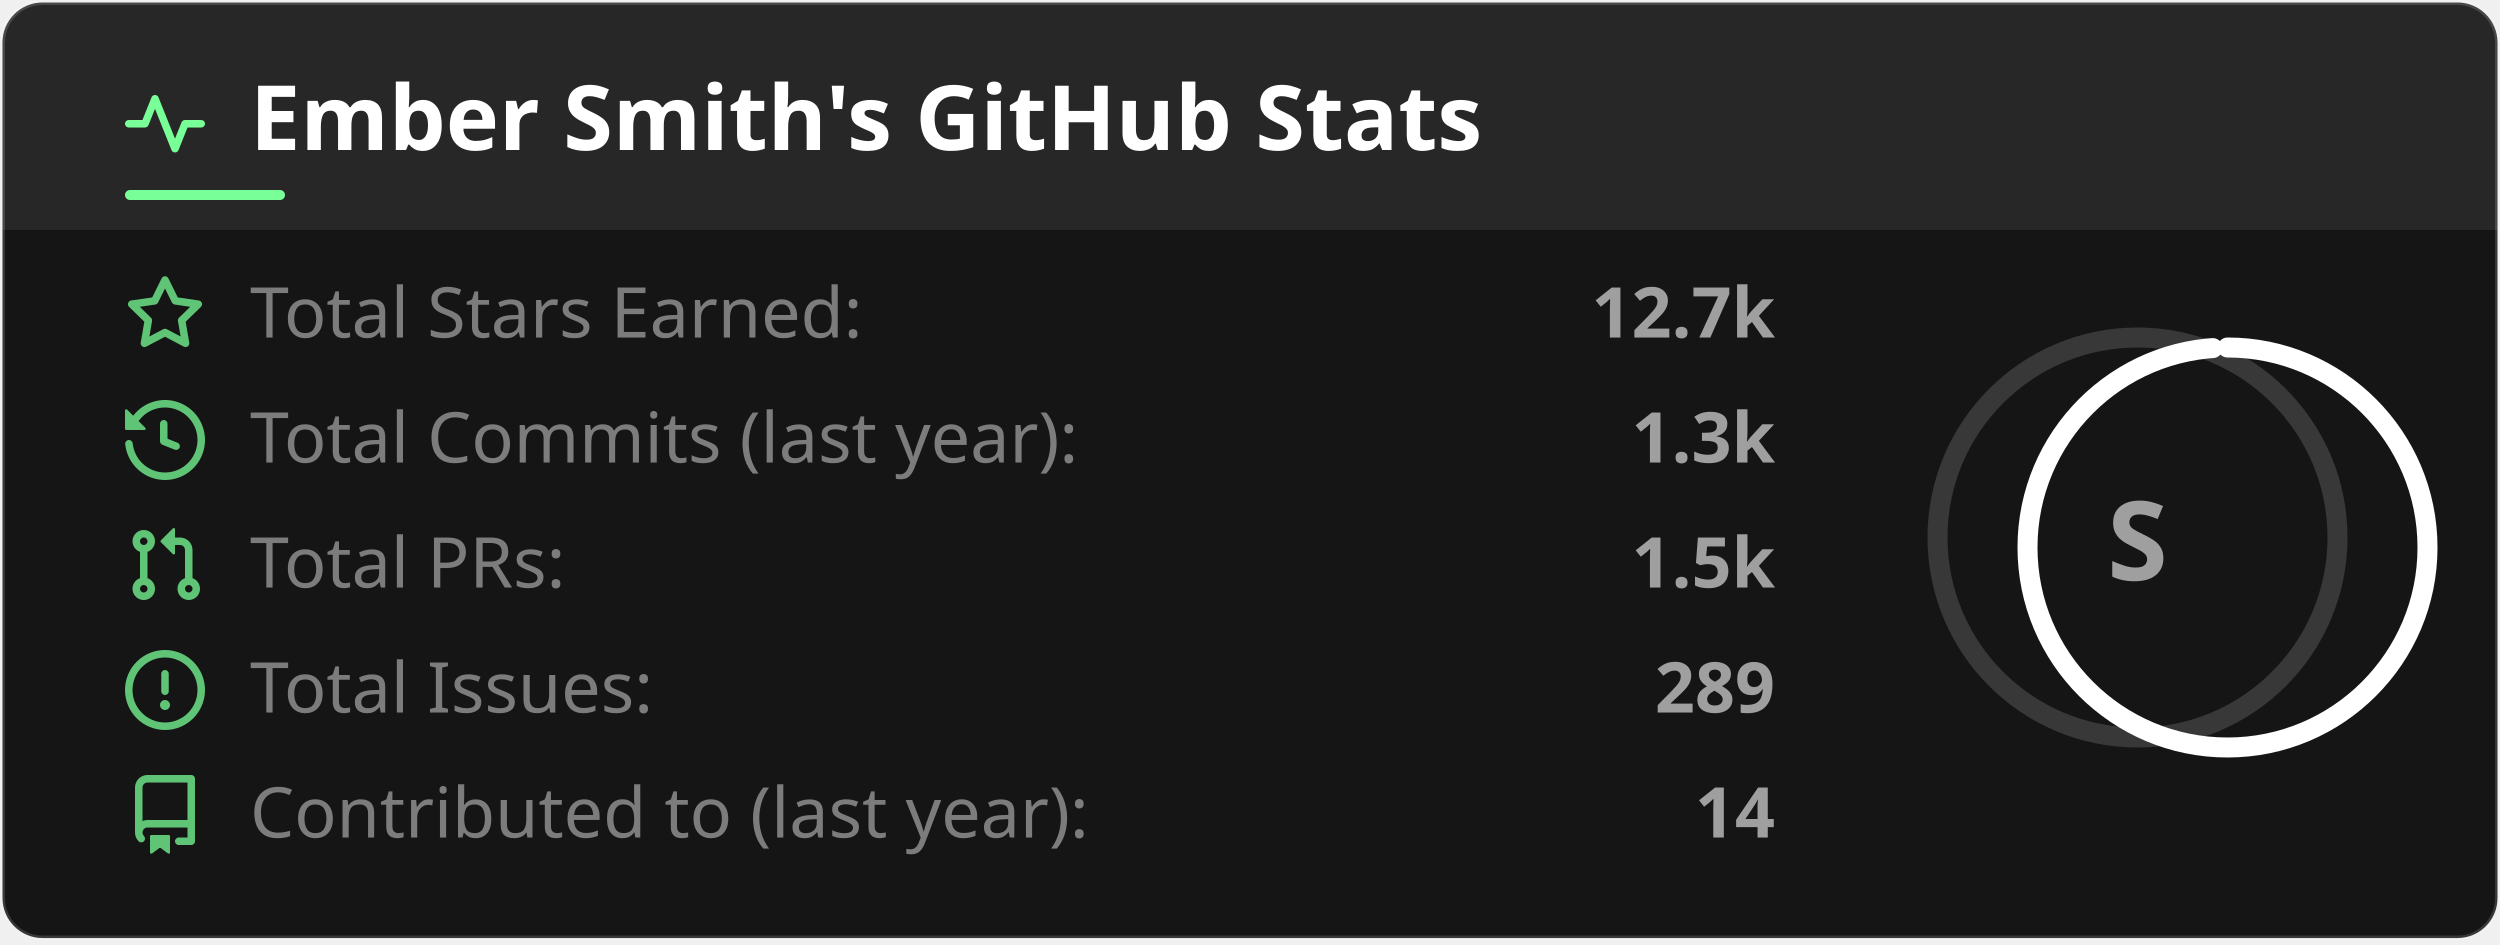
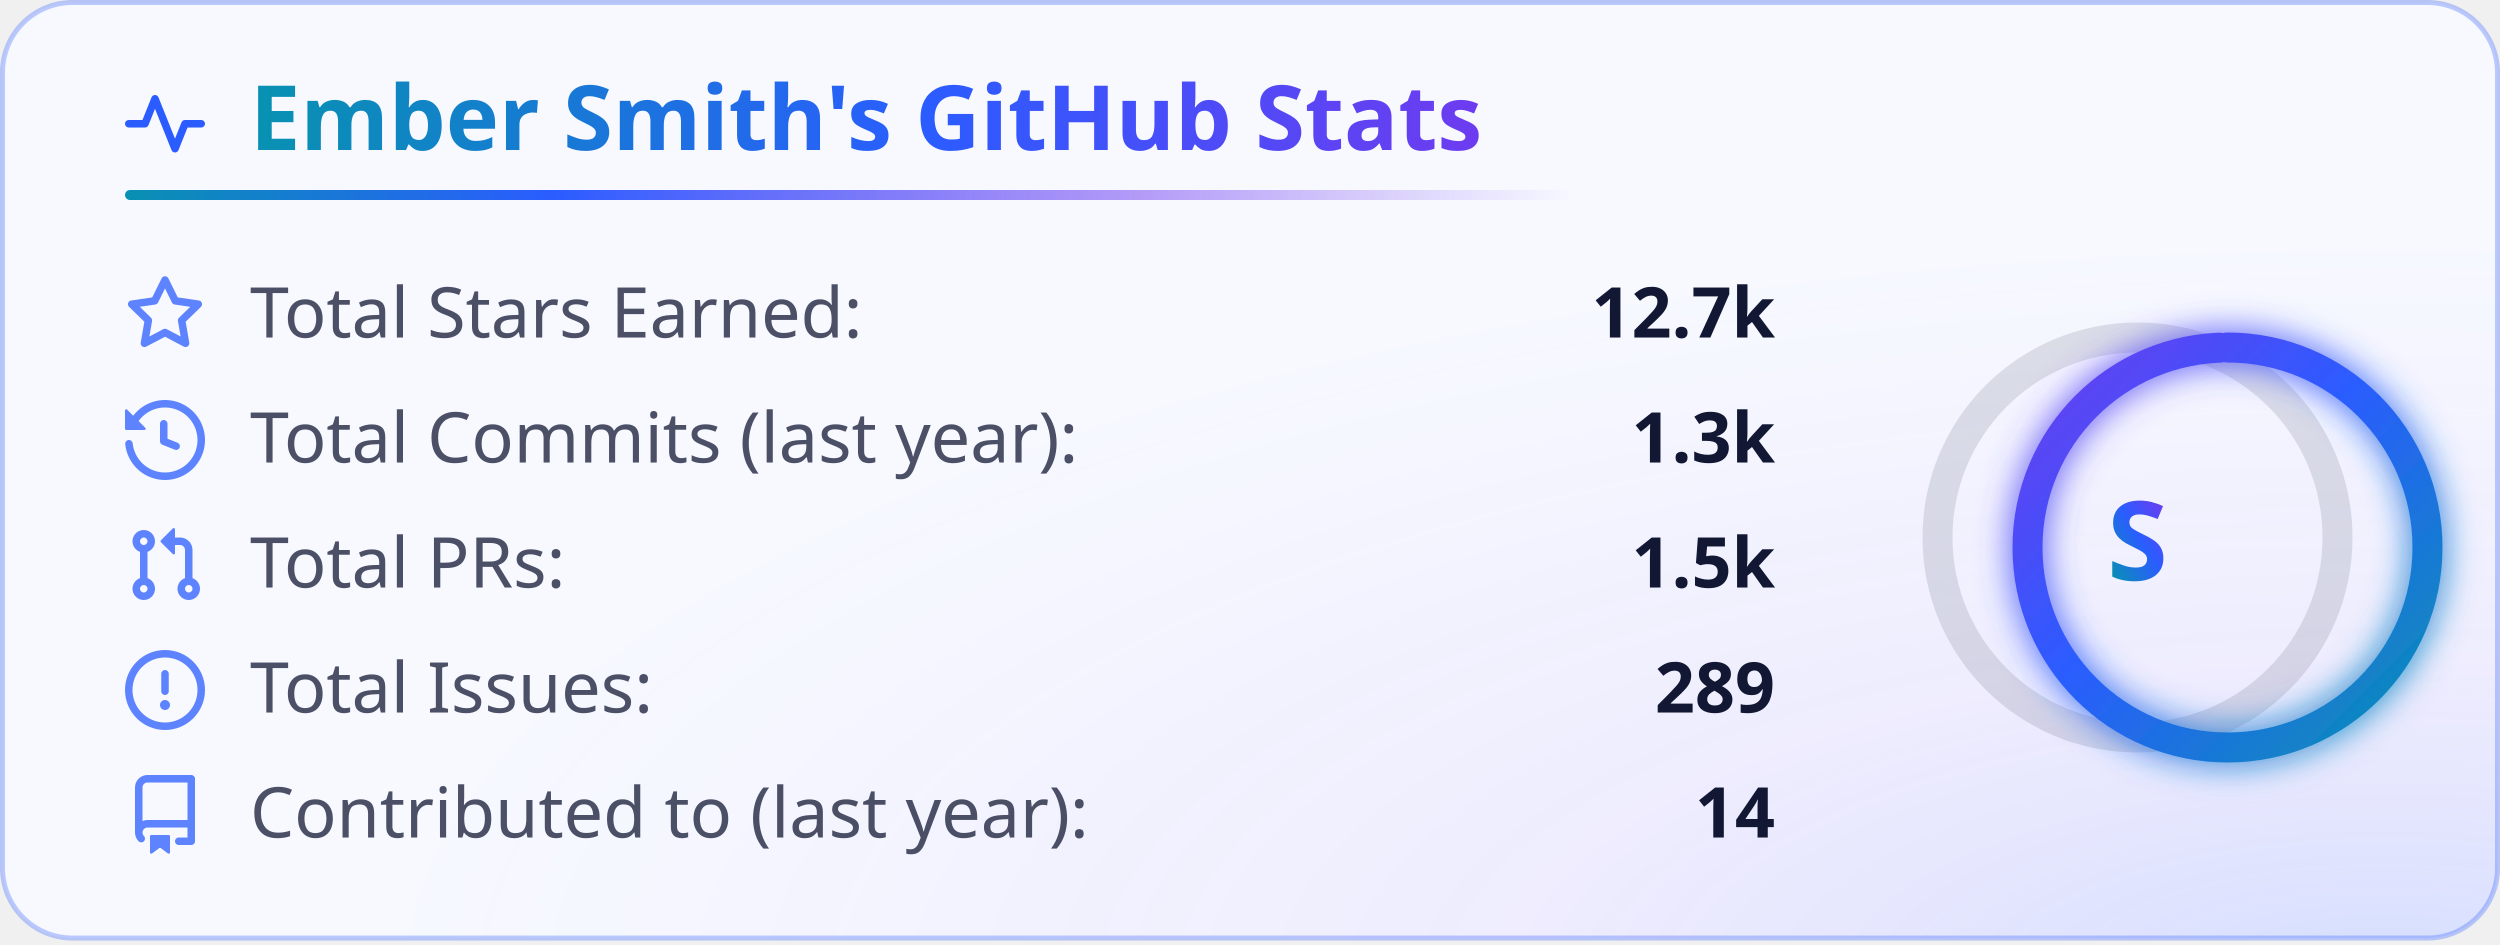
<svg xmlns="http://www.w3.org/2000/svg" width="500" height="189" viewBox="0 0 500 189" fill="none" role="img" aria-labelledby="title-id desc-id">
  <style>
    .header {
      font: 600 18px 'Segoe UI', Ubuntu, "Helvetica Neue", Sans-Serif;
-       fill: #fff;
+       fill: url(#heat);
      animation: fadeInAnimation 0.8s ease-in-out backwards;
    }
    /* The icon reads against the title rather than with it, so it keeps its own color. */
    .title-icon {
-       fill: #79ff97;
+       fill: #2b5cff;
      animation: fadeInAnimation 0.8s ease-in-out backwards;
    }
    .title-accent {
-       fill: #79ff97;
-       animation: fadeInAnimation 0.8s ease-in-out backwards;
-     }
-     .title-band {
-       fill: #fff;
-       opacity: 0.08;
+       transform-box: fill-box;
+       transform-origin: left center;
+       animation: trailAnimation 0.9s cubic-bezier(0.2, 0.7, 0.2, 1) 0.2s backwards;
    }
    @supports(-moz-appearance: auto) {
      /* Selector detects Firefox */
      .header {
        font-size: 15.5px;
      }
    }
    .stat {
      font: 400 14px 'Segoe UI', Ubuntu, "Helvetica Neue", Sans-Serif;
-       fill: #9f9f9f;
+       fill: #121833;
      font-variant-numeric: tabular-nums;
    }
    @supports(-moz-appearance: auto) {
      /* Selector detects Firefox */
      .stat {
        font-size: 12px;
      }
    }
    .stagger {
      animation: fadeInAnimation 0.3s ease-in-out backwards;
    }
    .rank-text {
      font: 700 22px 'Segoe UI', Ubuntu, "Helvetica Neue", Sans-Serif;
-       fill: #9f9f9f;
+       fill: url(#heat-ring);
      transform: translate(-5px, 5px);
      animation: scaleInAnimation 0.3s ease-in-out backwards;
    }
    .rank-percentile-header {
      font-size: 14px;
    }
    .rank-percentile-text {
      font-size: 16px;
    }
    /* Labels recede so that the values read first. */
    .not_bold {
      font-weight: 400;
      opacity: 0.75;
    }
    .bold {
      font-weight: 600;
    }
    .icon {
-       fill: #79ff97;
+       fill: #2b5cff;
      opacity: 0.75;
      display: block;
    }
    .rank-circle-rim {
-       stroke: #fff;
+       stroke: #121833;
      fill: none;
-       stroke-width: 4;
-       opacity: 0.15;
+       stroke-width: 6;
+       opacity: 0.12;
    }
    .rank-circle {
-       stroke: #fff;
-       stroke-dasharray: 250;
+       stroke: url(#heat-ring);
+       stroke-dasharray: 251.327;
      fill: none;
-       stroke-width: 4;
+       stroke-width: 6;
      stroke-linecap: round;
      opacity: 1;
      transform-origin: -10px 8px;
      transform: rotate(-90deg);
      stroke-dashoffset: 1.612;
      animation: rankAnimation 0.8s backwards ease-in-out;
    }
    @keyframes rankAnimation {
      from {
        stroke-dashoffset: 251.327;
      }
      to {
        stroke-dashoffset: 1.612;
      }
    }
+     /* A spark burns out at the top of its rise, so its resting frame is unlit. */
+     .spark {
+       fill: #0891b2;
+       opacity: 0;
+       animation: sparkAnimation 3.4s ease-out 3 backwards;
+     }
+     @keyframes sparkAnimation {
+       0% {
+         opacity: 0;
+         transform: translateY(0);
+       }
+       15% {
+         opacity: 1;
+       }
+       100% {
+         opacity: 0;
+         transform: translateY(-56px);
+       }
+     }
+     @media (prefers-color-scheme: dark) {
+       .heat-0 {
+         stop-color: #7df3ff;
+       }
+       .heat-1 {
+         stop-color: #3d8bff;
+       }
+       .heat-2 {
+         stop-color: #8a5cff;
+       }
+       .glow-core {
+         stop-color: #3d8bff;
+         stop-opacity: 0.42;
+       }
+       .glow-edge {
+         stop-color: #8a5cff;
+         stop-opacity: 0.147;
+       }
+       .title-icon {
+         fill: #3d8bff;
+       }
+       .card-bg {
+         fill: #0b1020;
+         stroke: #3d8bff4d;
+       }
+       .stat {
+         fill: #eef2ff;
+       }
+       .icon {
+         fill: #3d8bff;
+       }
+       .rank-circle-rim {
+         stroke: #eef2ff;
+       }
+       .spark {
+         fill: #7df3ff;
+       }
+     }
    /* Animations */
    @keyframes scaleInAnimation {
      from {
        transform: translate(-5px, 5px) scale(0);
      }
      to {
        transform: translate(-5px, 5px) scale(1);
      }
    }
    @keyframes fadeInAnimation {
      from {
        opacity: 0;
      }
      to {
        opacity: 1;
+       }
+     }
+     @keyframes trailAnimation {
+       from {
+         transform: scaleX(0);
      }
    }
    @media (prefers-reduced-motion: reduce) {
      * {
        animation-duration: 0s !important;
        animation-delay: 0s !important;
      }
    }
  </style>
-   <rect data-testid="card-bg" class="card-bg" x="0.5" y="0.5" rx="8" height="99%" stroke="#ffffff26" width="499" fill="#151515" stroke-opacity="1" />
-   <path data-testid="title-band" class="title-band" d="M0.5 8.5a8 8 0 0 1 8 -8h483a8 8 0 0 1 8 8v37.5h-499z" />
+   <defs>
+     <linearGradient id="heat" x1="0" y1="0" x2="1" y2="0">
+       <stop offset="0" class="heat-0" stop-color="#0891b2" />
+       <stop offset="0.55" class="heat-1" stop-color="#2b5cff" />
+       <stop offset="1" class="heat-2" stop-color="#6d3cf0" />
+     </linearGradient>
+     <linearGradient id="heat-ring" x1="0" y1="1" x2="1" y2="0">
+       <stop offset="0" class="heat-0" stop-color="#0891b2" />
+       <stop offset="0.55" class="heat-1" stop-color="#2b5cff" />
+       <stop offset="1" class="heat-2" stop-color="#6d3cf0" />
+     </linearGradient>
+     <linearGradient id="heat-trail" x1="0" y1="0" x2="1" y2="0">
+       <stop offset="0" class="heat-0" stop-color="#0891b2" />
+       <stop offset="0.3" class="heat-1" stop-color="#2b5cff" />
+       <stop offset="0.7" class="heat-2" stop-color="#6d3cf0" stop-opacity="0.5" />
+       <stop offset="1" class="heat-2" stop-color="#6d3cf0" stop-opacity="0" />
+     </linearGradient>
+     <radialGradient id="heat-glow" cx="0.95" cy="1.05" r="0.8">
+       <stop offset="0" class="glow-core" stop-color="#2b5cff" stop-opacity="0.17" />
+       <stop offset="0.45" class="glow-edge" stop-color="#6d3cf0" stop-opacity="0.06" />
+       <stop offset="1" class="heat-2" stop-color="#6d3cf0" stop-opacity="0" />
+     </radialGradient>
+     <filter id="heat-bloom" x="-50%" y="-50%" width="200%" height="200%">
+       <feGaussianBlur stdDeviation="3.5" result="bloom" />
+       <feMerge>
+         <feMergeNode in="bloom" />
+         <feMergeNode in="SourceGraphic" />
+       </feMerge>
+     </filter>
+   </defs>
+   <rect data-testid="card-bg" class="card-bg" x="0.5" y="0.5" rx="14" height="99%" width="499" stroke="#2b5cff4d" fill="#f7f9ff" stroke-opacity="1" />
+   <rect data-testid="card-glow" x="0.5" y="0.5" rx="14" height="99%" width="499" fill="url(#heat-glow)" />
  <g data-testid="card-title" transform="translate(25, 30)">
    <g>
      <svg class="title-icon" x="0" y="-13" viewBox="0 0 16 16" version="1.1" width="16" height="16">
        <path d="M6 2c.306 0 .582.187.696.471L10 10.731l1.304-3.26A.751.751 0 0 1 12 7h3.25a.75.75 0 0 1 0 1.5h-2.742l-1.812 4.529a.751.751 0 0 1-1.392 0L6 4.769l-1.304 3.26A.751.751 0 0 1 4 8.5H.75a.75.75 0 0 1 0-1.5h2.742l1.812-4.529A.751.751 0 0 1 6 2Z" />
      </svg>
    </g>
    <g transform="translate(25, 0)">
      <text x="0" y="0" class="header" data-testid="header">Ember Smith's GitHub Stats</text>
    </g>
-     <rect data-testid="title-accent" class="title-accent" x="0" y="8" width="32" height="2" rx="1" />
+     <rect data-testid="title-accent" class="title-accent" x="0" y="8" width="288.9" height="2" rx="1" fill="url(#heat-trail)" />
  </g>
  <g data-testid="main-card-body" transform="translate(0, 55)">
    <g data-testid="rank-circle" transform="translate(437.5, 44.5)">
      <circle class="rank-circle-rim" cx="-10" cy="8" r="40" />
-       <circle class="rank-circle" cx="-10" cy="8" r="40" />
+       <circle class="rank-circle" cx="-10" cy="8" r="40" filter="url(#heat-bloom)" />
      <g class="rank-text">
        <text x="-5" alignment-baseline="central" dominant-baseline="central" text-anchor="middle" y="3" data-testid="level-rank-icon">S</text>
      </g>
+       <circle class="spark" cx="-36" cy="42" r="1.7" style="animation-delay: 0s" />
+       <circle class="spark" cx="-20" cy="48" r="1.7" style="animation-delay: 1.1s" />
+       <circle class="spark" cx="-6" cy="44" r="1.7" style="animation-delay: 2.2s" />
+       <circle class="spark" cx="8" cy="50" r="1.7" style="animation-delay: 0.6s" />
+       <circle class="spark" cx="20" cy="40" r="1.7" style="animation-delay: 1.7s" />
    </g>
    <svg x="0" y="0">
      <g>
        <g class="stagger" style="animation-delay: 120ms" transform="translate(25, 0)">
          <svg data-testid="icon" class="icon" viewBox="0 0 16 16" version="1.1" width="16" height="16">
            <path fill-rule="evenodd" d="M8 .25a.75.75 0 01.673.418l1.882 3.815 4.21.612a.75.75 0 01.416 1.279l-3.046 2.97.719 4.192a.75.75 0 01-1.088.791L8 12.347l-3.766 1.98a.75.75 0 01-1.088-.79l.72-4.194L.818 6.374a.75.75 0 01.416-1.28l4.21-.611L7.327.668A.75.75 0 018 .25zm0 2.445L6.615 5.5a.75.75 0 01-.564.41l-3.097.45 2.24 2.184a.75.75 0 01.216.664l-.528 3.084 2.769-1.456a.75.75 0 01.698 0l2.77 1.456-.53-3.084a.75.75 0 01.216-.664l2.24-2.183-3.096-.45a.75.75 0 01-.564-.41L8 2.694v.001z" />
          </svg>
          <text class="stat not_bold" x="25" y="12.5">Total Stars Earned:</text>
          <text class="stat bold" x="330" text-anchor="end" y="12.5" data-testid="stars">12.7k</text>
        </g>
      </g>
      <g transform="translate(0, 25)">
        <g class="stagger" style="animation-delay: 160ms" transform="translate(25, 0)">
          <svg data-testid="icon" class="icon" viewBox="0 0 16 16" version="1.1" width="16" height="16">
            <path fill-rule="evenodd" d="M1.643 3.143L.427 1.927A.25.25 0 000 2.104V5.75c0 .138.112.25.25.25h3.646a.25.25 0 00.177-.427L2.715 4.215a6.5 6.5 0 11-1.18 4.458.75.75 0 10-1.493.154 8.001 8.001 0 101.6-5.684zM7.75 4a.75.75 0 01.75.75v2.992l2.028.812a.75.75 0 01-.557 1.392l-2.5-1A.75.75 0 017 8.25v-3.5A.75.75 0 017.75 4z" />
          </svg>
          <text class="stat not_bold" x="25" y="12.5">Total Commits (last year):</text>
          <text class="stat bold" x="330" text-anchor="end" y="12.5" data-testid="commits">1.3k</text>
        </g>
      </g>
      <g transform="translate(0, 50)">
        <g class="stagger" style="animation-delay: 200ms" transform="translate(25, 0)">
          <svg data-testid="icon" class="icon" viewBox="0 0 16 16" version="1.1" width="16" height="16">
            <path fill-rule="evenodd" d="M7.177 3.073L9.573.677A.25.25 0 0110 .854v4.792a.25.25 0 01-.427.177L7.177 3.427a.25.25 0 010-.354zM3.75 2.5a.75.75 0 100 1.5.75.75 0 000-1.5zm-2.25.75a2.25 2.25 0 113 2.122v5.256a2.251 2.251 0 11-1.5 0V5.372A2.25 2.25 0 011.5 3.25zM11 2.5h-1V4h1a1 1 0 011 1v5.628a2.251 2.251 0 101.5 0V5A2.5 2.5 0 0011 2.5zm1 10.25a.75.75 0 111.5 0 .75.75 0 01-1.5 0zM3.75 12a.75.75 0 100 1.5.75.75 0 000-1.5z" />
          </svg>
          <text class="stat not_bold" x="25" y="12.5">Total PRs:</text>
          <text class="stat bold" x="330" text-anchor="end" y="12.5" data-testid="prs">1.5k</text>
        </g>
      </g>
      <g transform="translate(0, 75)">
        <g class="stagger" style="animation-delay: 240ms" transform="translate(25, 0)">
          <svg data-testid="icon" class="icon" viewBox="0 0 16 16" version="1.1" width="16" height="16">
            <path fill-rule="evenodd" d="M8 1.5a6.5 6.5 0 100 13 6.5 6.5 0 000-13zM0 8a8 8 0 1116 0A8 8 0 010 8zm9 3a1 1 0 11-2 0 1 1 0 012 0zm-.25-6.25a.75.75 0 00-1.5 0v3.5a.75.75 0 001.5 0v-3.5z" />
          </svg>
          <text class="stat not_bold" x="25" y="12.5">Total Issues:</text>
          <text class="stat bold" x="330" text-anchor="end" y="12.5" data-testid="issues">289</text>
        </g>
      </g>
      <g transform="translate(0, 100)">
        <g class="stagger" style="animation-delay: 280ms" transform="translate(25, 0)">
          <svg data-testid="icon" class="icon" viewBox="0 0 16 16" version="1.1" width="16" height="16">
            <path fill-rule="evenodd" d="M2 2.5A2.5 2.5 0 014.5 0h8.75a.75.75 0 01.75.75v12.5a.75.75 0 01-.75.75h-2.5a.75.75 0 110-1.5h1.75v-2h-8a1 1 0 00-.714 1.7.75.75 0 01-1.072 1.05A2.495 2.495 0 012 11.5v-9zm10.5-1V9h-8c-.356 0-.694.074-1 .208V2.5a1 1 0 011-1h8zM5 12.25v3.25a.25.25 0 00.4.2l1.45-1.087a.25.25 0 01.3 0L8.6 15.7a.25.25 0 00.4-.2v-3.25a.25.25 0 00-.25-.25h-3.5a.25.25 0 00-.25.25z" />
          </svg>
          <text class="stat not_bold" x="25" y="12.5">Contributed to (last year):</text>
          <text class="stat bold" x="330" text-anchor="end" y="12.5" data-testid="contributed_to">14</text>
        </g>
      </g>
    </svg>
  </g>
</svg>
